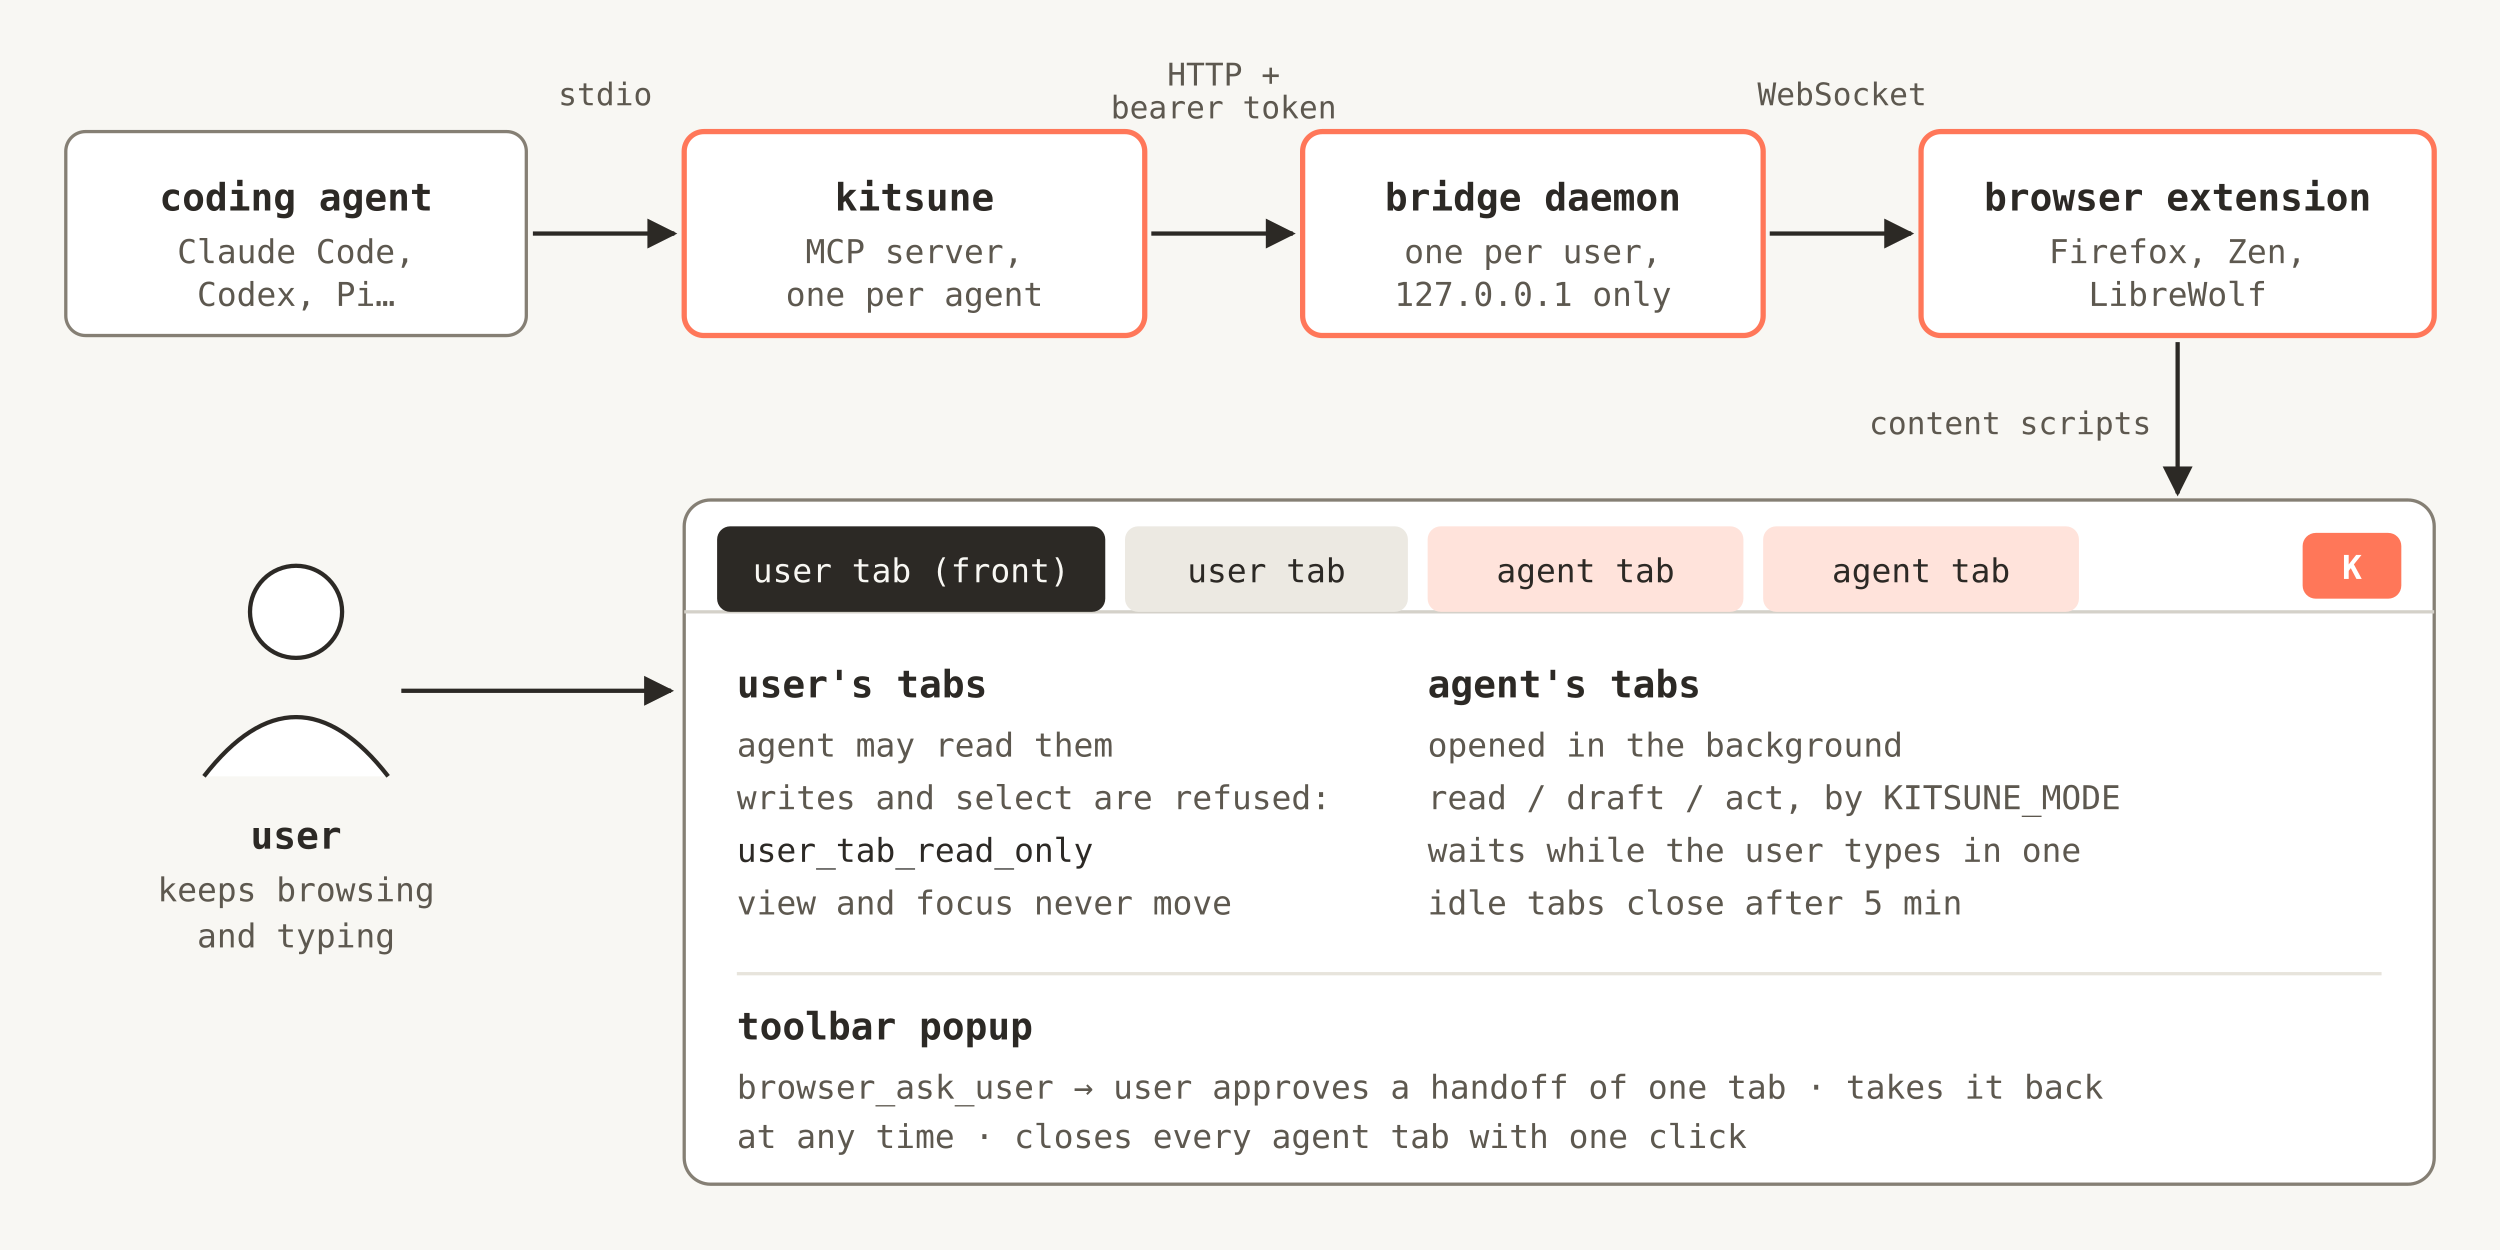
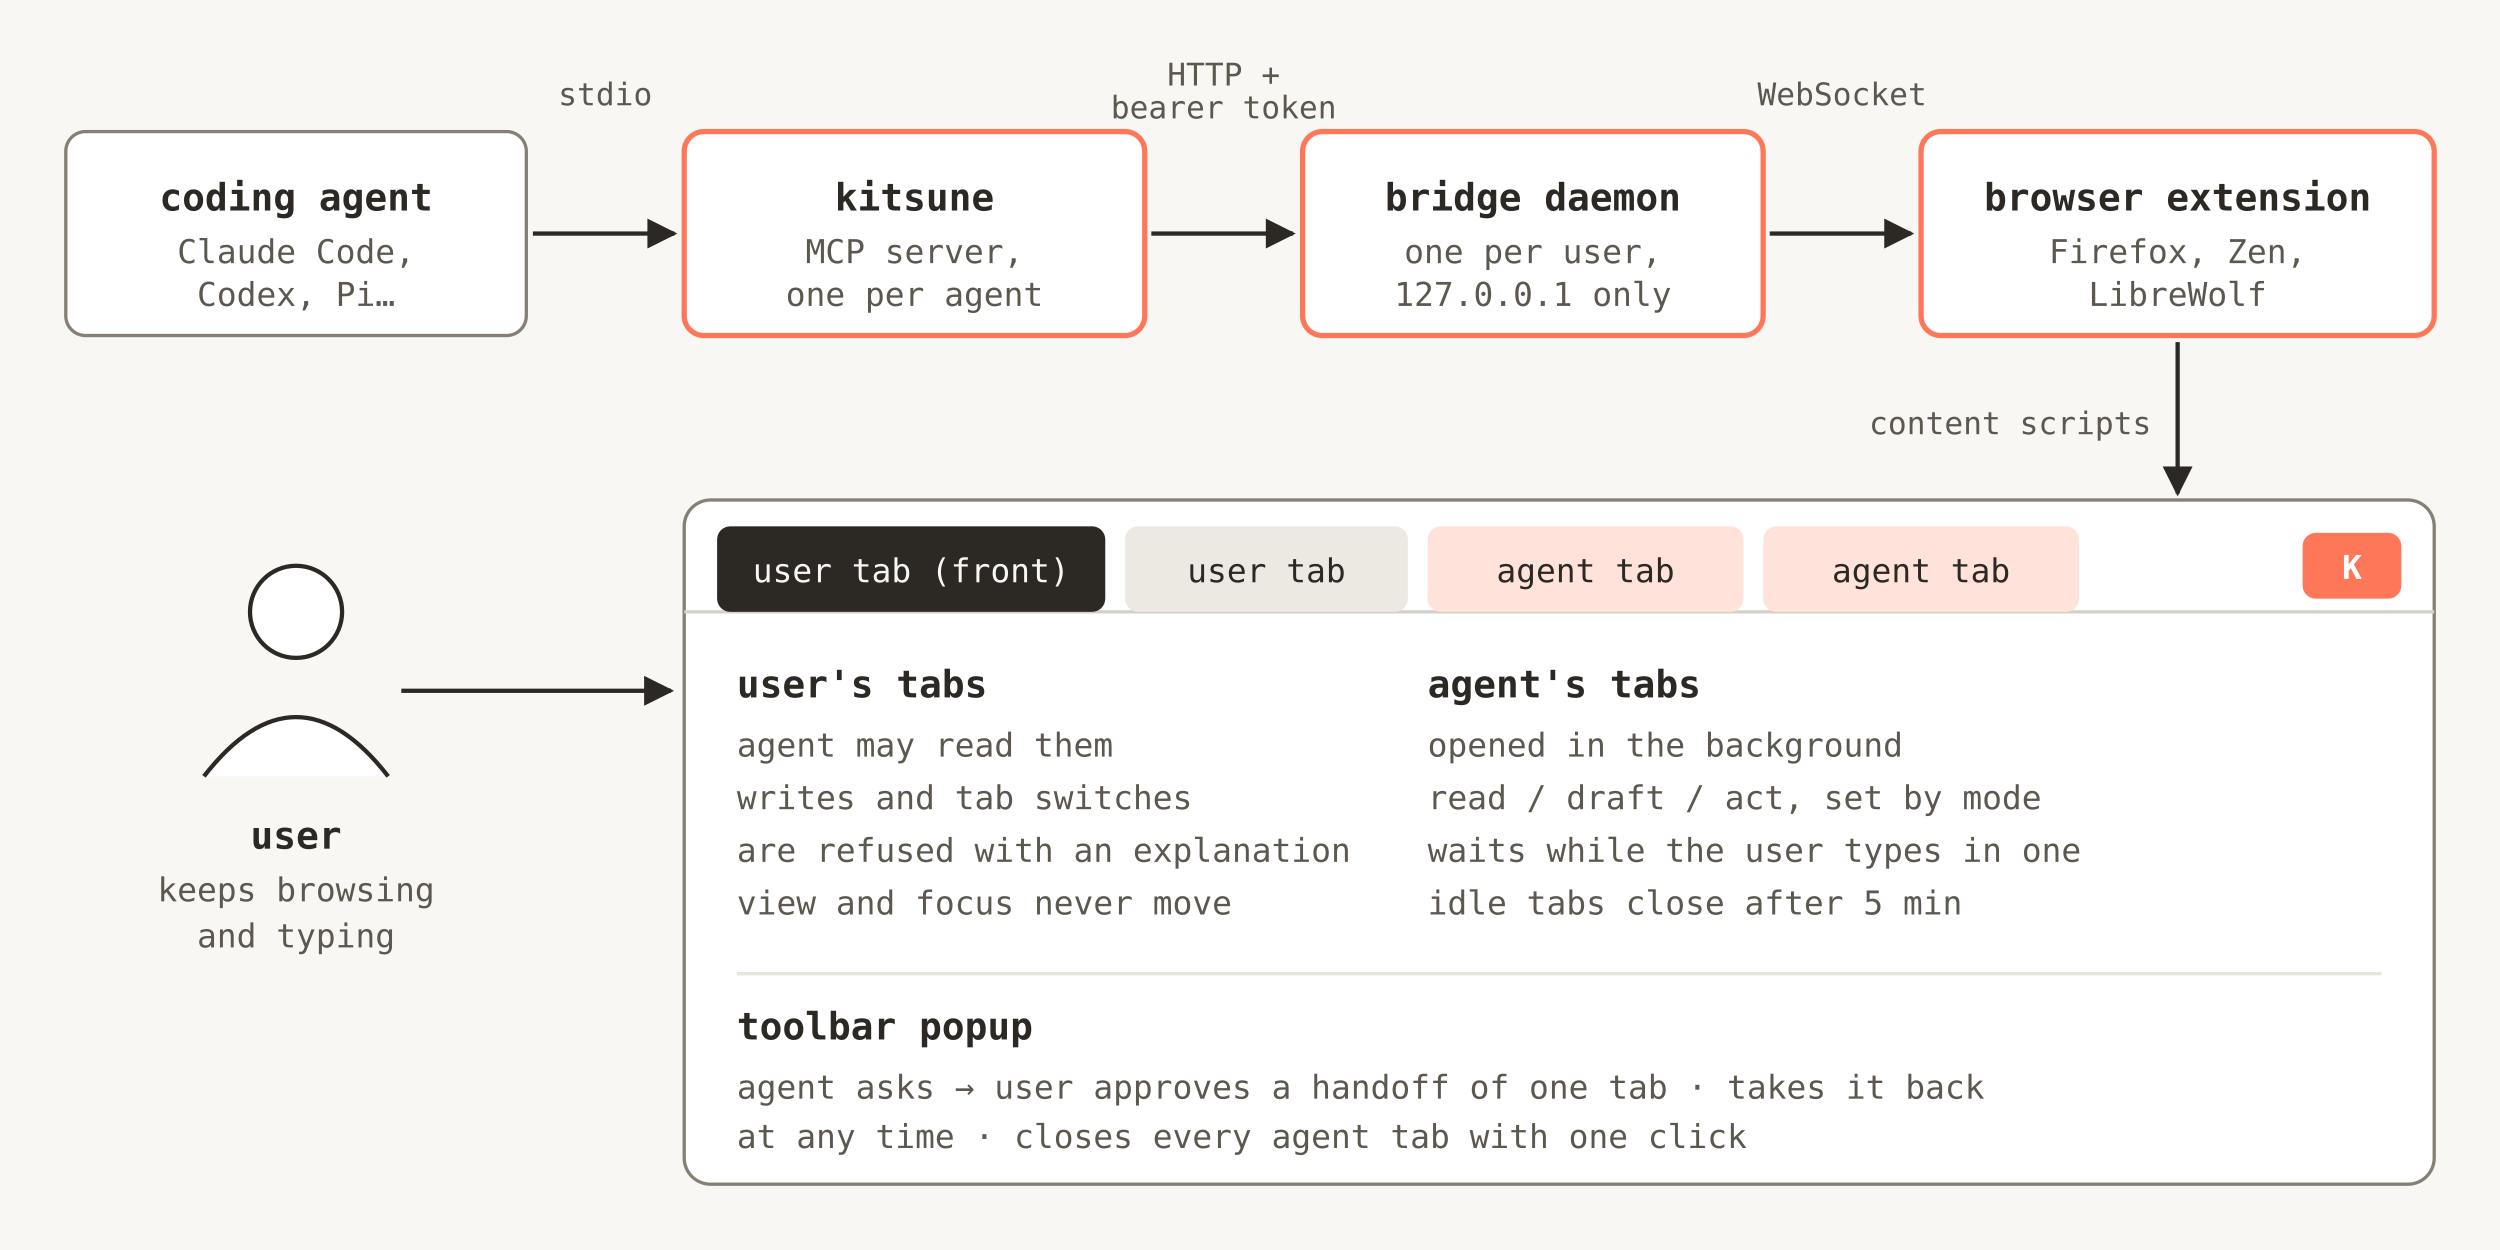
<svg xmlns="http://www.w3.org/2000/svg" viewBox="0 0 760 380" width="760" height="380" role="img" font-family="'Space Mono', ui-monospace, Menlo, Monaco, monospace">
  <defs>
    <marker id="arr" viewBox="0 0 10 10" refX="9" refY="5" markerWidth="7" markerHeight="7" orient="auto-start-reverse">
      <path d="M0,0 L10,5 L0,10 z" fill="#2c2925" />
    </marker>
  </defs>
  <rect x="0" y="0" width="760" height="380" fill="#f8f7f3" />
  <g font-size="11.5" fill="#2c2925">
    <rect x="20" y="40" width="140" height="62" rx="6" fill="#ffffff" stroke="#857f74" />
    <text x="90" y="64" text-anchor="middle" font-weight="700">coding agent</text>
    <text x="90" y="80" text-anchor="middle" font-size="10" fill="#5d584f">Claude Code,</text>
    <text x="90" y="93" text-anchor="middle" font-size="10" fill="#5d584f">Codex, Pi…</text>
    <rect x="208" y="40" width="140" height="62" rx="6" fill="#ffffff" stroke="#ff7759" stroke-width="1.6" />
    <text x="278" y="64" text-anchor="middle" font-weight="700">kitsune</text>
    <text x="278" y="80" text-anchor="middle" font-size="10" fill="#5d584f">MCP server,</text>
    <text x="278" y="93" text-anchor="middle" font-size="10" fill="#5d584f">one per agent</text>
    <rect x="396" y="40" width="140" height="62" rx="6" fill="#ffffff" stroke="#ff7759" stroke-width="1.6" />
    <text x="466" y="64" text-anchor="middle" font-weight="700">bridge daemon</text>
    <text x="466" y="80" text-anchor="middle" font-size="10" fill="#5d584f">one per user,</text>
    <text x="466" y="93" text-anchor="middle" font-size="10" fill="#5d584f">127.0.0.1 only</text>
    <rect x="584" y="40" width="156" height="62" rx="6" fill="#ffffff" stroke="#ff7759" stroke-width="1.6" />
    <text x="662" y="64" text-anchor="middle" font-weight="700">browser extension</text>
    <text x="662" y="80" text-anchor="middle" font-size="10" fill="#5d584f">Firefox, Zen,</text>
    <text x="662" y="93" text-anchor="middle" font-size="10" fill="#5d584f">LibreWolf</text>
  </g>
  <g stroke="#2c2925" stroke-width="1.3" fill="none">
    <line x1="162" y1="71" x2="205" y2="71" marker-end="url(#arr)" />
    <line x1="350" y1="71" x2="393" y2="71" marker-end="url(#arr)" />
    <line x1="538" y1="71" x2="581" y2="71" marker-end="url(#arr)" />
    <line x1="662" y1="104" x2="662" y2="150" marker-end="url(#arr)" />
  </g>
  <g font-size="9.5" fill="#5d584f" text-anchor="middle">
    <text x="184" y="32">stdio</text>
    <text x="372" y="26">HTTP +</text>
    <text x="372" y="36">bearer token</text>
    <text x="560" y="32">WebSocket</text>
  </g>
  <text x="654" y="132" font-size="9.5" fill="#5d584f" text-anchor="end">content scripts</text>
  <circle cx="90" cy="186" r="14" fill="#ffffff" stroke="#2c2925" stroke-width="1.3" />
  <path d="M62 236 q28 -36 56 0" fill="#ffffff" stroke="#2c2925" stroke-width="1.3" />
  <text x="90" y="258" font-size="11.5" font-weight="700" fill="#2c2925" text-anchor="middle">user</text>
  <text x="90" y="274" font-size="10" fill="#5d584f" text-anchor="middle">keeps browsing</text>
  <text x="90" y="288" font-size="10" fill="#5d584f" text-anchor="middle">and typing</text>
  <line x1="122" y1="210" x2="204" y2="210" stroke="#2c2925" stroke-width="1.3" marker-end="url(#arr)" />
  <rect x="208" y="152" width="532" height="208" rx="8" fill="#ffffff" stroke="#857f74" />
  <line x1="208" y1="186" x2="740" y2="186" stroke="#d4d1c9" />
  <rect x="218" y="160" width="118" height="26" rx="4" fill="#2c2925" />
  <text x="277" y="177" font-size="10" fill="#f8f7f3" text-anchor="middle">user tab (front)</text>
  <rect x="342" y="160" width="86" height="26" rx="4" fill="#ece9e2" />
  <text x="385" y="177" font-size="10" fill="#2c2925" text-anchor="middle">user tab</text>
  <rect x="434" y="160" width="96" height="26" rx="4" fill="#ffe3db" />
  <text x="482" y="177" font-size="10" fill="#2c2925" text-anchor="middle">agent tab</text>
  <rect x="536" y="160" width="96" height="26" rx="4" fill="#ffe3db" />
  <text x="584" y="177" font-size="10" fill="#2c2925" text-anchor="middle">agent tab</text>
  <rect x="700" y="162" width="30" height="20" rx="4" fill="#ff7759" />
  <text x="715" y="176" font-size="10" fill="#ffffff" text-anchor="middle" font-weight="700">K</text>
  <text x="224" y="212" font-size="11.5" font-weight="700" fill="#2c2925">user's tabs</text>
  <g font-size="10" fill="#5d584f">
    <text x="224" y="230">agent may read them</text>
-     <text x="224" y="246">writes and select are refused:</text>
-     <text x="224" y="262" fill="#2c2925">user_tab_read_only</text>
+     <text x="224" y="246">writes and tab switches</text>
+     <text x="224" y="262">are refused with an explanation</text>
    <text x="224" y="278">view and focus never move</text>
  </g>
  <text x="434" y="212" font-size="11.5" font-weight="700" fill="#2c2925">agent's tabs</text>
  <g font-size="10" fill="#5d584f">
    <text x="434" y="230">opened in the background</text>
-     <text x="434" y="246">read / draft / act, by KITSUNE_MODE</text>
+     <text x="434" y="246">read / draft / act, set by mode</text>
    <text x="434" y="262">waits while the user types in one</text>
    <text x="434" y="278">idle tabs close after 5 min</text>
  </g>
  <line x1="224" y1="296" x2="724" y2="296" stroke="#e7e4dc" />
  <text x="224" y="316" font-size="11.5" font-weight="700" fill="#2c2925">toolbar popup</text>
-   <text x="224" y="334" font-size="10" fill="#5d584f">browser_ask_user → user approves a handoff of one tab · takes it back</text>
+   <text x="224" y="334" font-size="10" fill="#5d584f">agent asks → user approves a handoff of one tab · takes it back</text>
  <text x="224" y="349" font-size="10" fill="#5d584f">at any time · closes every agent tab with one click</text>
</svg>
